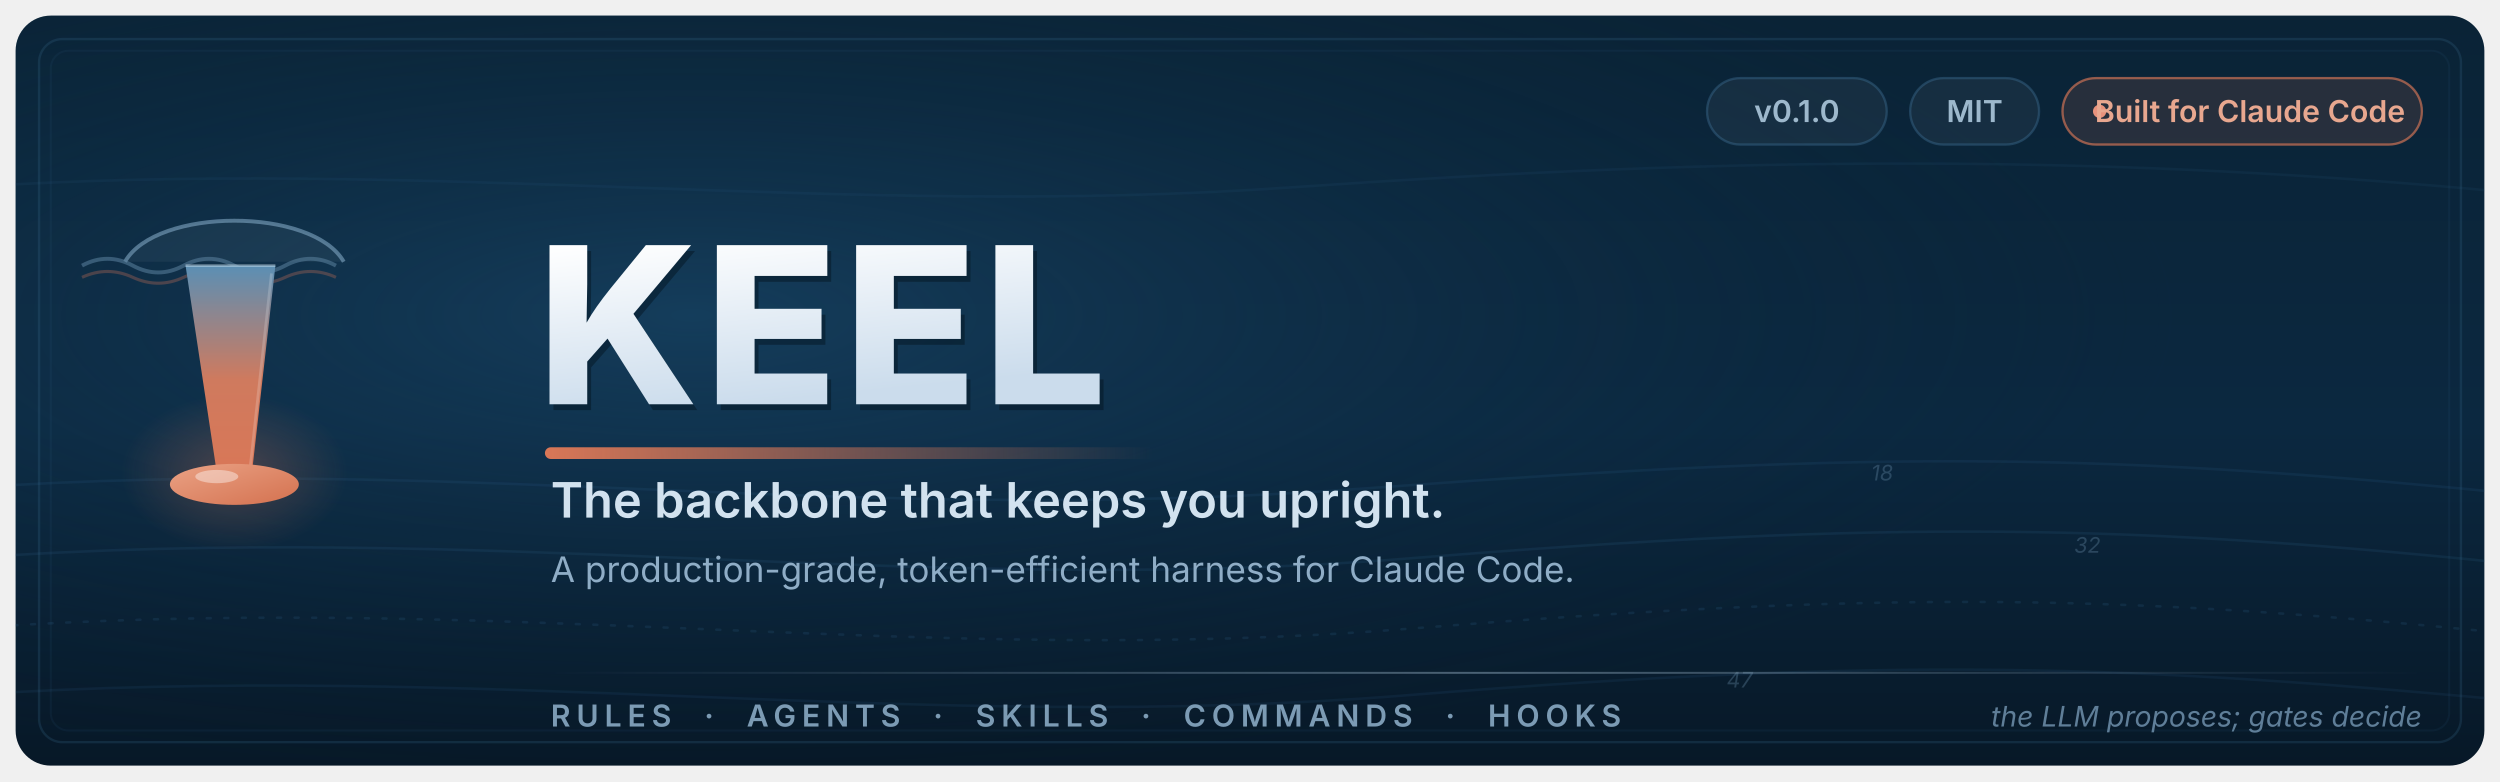
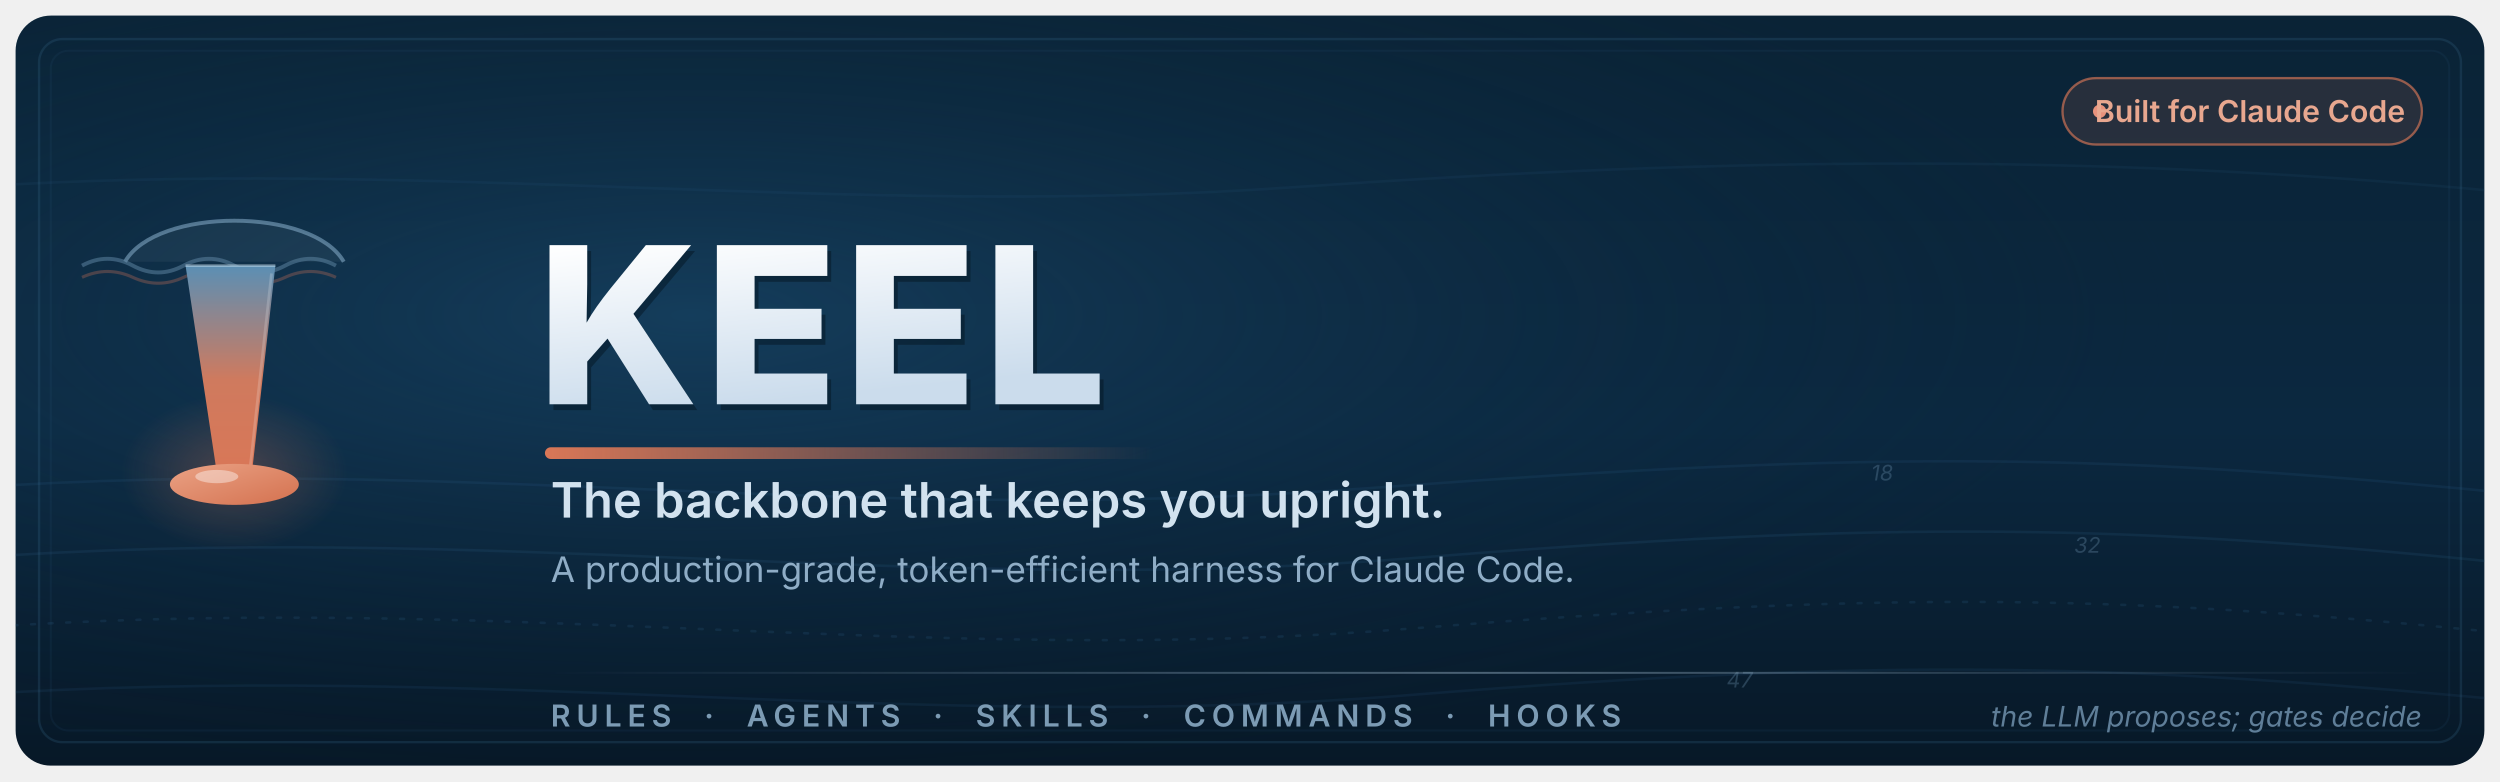
<svg xmlns="http://www.w3.org/2000/svg" viewBox="0 0 1280 400" role="img" aria-label="Keel — a production-grade, token-efficient harness for Claude Code" font-family="'Inter', 'Segoe UI', Helvetica, Arial, sans-serif">
  <defs>
    <linearGradient id="sky" x1="0" y1="0" x2="0" y2="1">
      <stop offset="0" stop-color="#0a2336" />
      <stop offset="0.55" stop-color="#0b2840" />
      <stop offset="1" stop-color="#071827" />
    </linearGradient>
    <radialGradient id="glow" cx="0.27" cy="0.40" r="0.62">
      <stop offset="0" stop-color="#1c4f74" stop-opacity="0.55" />
      <stop offset="1" stop-color="#0a2336" stop-opacity="0" />
    </radialGradient>
    <linearGradient id="foil" x1="0" y1="0" x2="0" y2="1">
      <stop offset="0" stop-color="#5b8fb4" />
      <stop offset="0.55" stop-color="#cf7a5e" />
      <stop offset="1" stop-color="#d97757" />
    </linearGradient>
    <linearGradient id="bulb" x1="0" y1="0" x2="1" y2="1">
      <stop offset="0" stop-color="#eaa285" />
      <stop offset="1" stop-color="#d4714f" />
    </linearGradient>
    <linearGradient id="ink" x1="0" y1="0" x2="0.35" y2="1">
      <stop offset="0" stop-color="#ffffff" />
      <stop offset="1" stop-color="#cbdcec" />
    </linearGradient>
    <linearGradient id="rule" x1="0" y1="0" x2="1" y2="0">
      <stop offset="0" stop-color="#d97757" />
      <stop offset="1" stop-color="#d97757" stop-opacity="0" />
    </linearGradient>
    <linearGradient id="foot" x1="0" y1="0" x2="1" y2="0">
      <stop offset="0" stop-color="#9db8cc" stop-opacity="0" />
      <stop offset="0.5" stop-color="#9db8cc" stop-opacity="0.45" />
      <stop offset="1" stop-color="#9db8cc" stop-opacity="0" />
    </linearGradient>
    <radialGradient id="focal" cx="0.5" cy="0.5" r="0.5">
      <stop offset="0" stop-color="#d97757" stop-opacity="0.30" />
      <stop offset="1" stop-color="#d97757" stop-opacity="0" />
    </radialGradient>
    <clipPath id="card">
      <rect x="8" y="8" width="1264" height="384" rx="18" />
    </clipPath>
  </defs>
  <rect x="8" y="8" width="1264" height="384" rx="18" fill="url(#sky)" />
  <g clip-path="url(#card)">
    <rect x="8" y="8" width="1264" height="384" fill="url(#glow)" />
    <g fill="none" stroke="#2f6189" stroke-linecap="round">
      <path d="M -20 96 C 220 80 430 112 660 96 S 1080 78 1300 100" stroke-opacity="0.12" stroke-width="1.3" />
      <path d="M -20 250 C 240 232 430 270 700 250 S 1080 232 1300 254" stroke-opacity="0.16" stroke-width="1.3" />
      <path d="M -20 286 C 250 266 470 306 720 286 S 1090 268 1300 290" stroke-opacity="0.18" stroke-width="1.3" />
      <path d="M -20 322 C 250 302 470 342 720 322 S 1090 304 1300 326" stroke-opacity="0.20" stroke-width="1.3" stroke-dasharray="2 7" />
      <path d="M -20 356 C 250 338 470 376 720 356 S 1090 340 1300 360" stroke-opacity="0.14" stroke-width="1.3" />
    </g>
    <g fill="#6f93b0" fill-opacity="0.32" font-size="11" font-style="italic" font-family="'Inter','Segoe UI',Helvetica,Arial,sans-serif">
      <text x="958" y="246">18</text>
      <text x="1062" y="283">32</text>
      <text x="884" y="352">47</text>
    </g>
    <rect x="20" y="20" width="1240" height="360" rx="12" fill="none" stroke="#3a6a8c" stroke-opacity="0.24" stroke-width="1.2" />
    <rect x="26" y="26" width="1228" height="348" rx="9" fill="none" stroke="#3a6a8c" stroke-opacity="0.10" stroke-width="1" />
  </g>
  <g transform="translate(120 92)">
    <ellipse cx="0" cy="150" rx="58" ry="40" fill="url(#focal)" />
    <path d="M -56 42 C -40 14 40 14 56 42 Z" fill="#ffffff" fill-opacity="0.05" />
    <path d="M -56 42 C -40 14 40 14 56 42" fill="none" stroke="#7fa6c2" stroke-opacity="0.6" stroke-width="2" />
    <path d="M -78 44 q 13 -7 26 0 t 26 0 t 26 0 t 26 0 t 26 0" fill="none" stroke="#5c829e" stroke-opacity="0.55" stroke-width="2" />
    <path d="M -78 50 q 13 -6 26 0 t 26 0 t 26 0 t 26 0 t 26 0" fill="none" stroke="#d97757" stroke-opacity="0.30" stroke-width="1.6" />
    <path d="M -25 44 L 21 44 L 9 150 L -9 150 Z" fill="url(#foil)" />
    <path d="M -25 44 L 21 44" stroke="#cfe2f0" stroke-opacity="0.45" stroke-width="1.4" />
    <path d="M 19 48 L 8 148" stroke="#ffffff" stroke-opacity="0.18" stroke-width="1.4" />
    <ellipse cx="0" cy="156" rx="33" ry="10.5" fill="url(#bulb)" />
    <ellipse cx="-9" cy="152" rx="11" ry="3.4" fill="#ffffff" fill-opacity="0.40" />
  </g>
  <text x="277" y="210" font-size="112" font-weight="800" letter-spacing="3" fill="#04121e" fill-opacity="0.45">KEEL</text>
  <text x="275" y="207" font-size="112" font-weight="800" letter-spacing="3" fill="url(#ink)">KEEL</text>
  <rect x="279" y="229" width="312" height="6" rx="3" fill="url(#rule)" />
  <text x="282" y="265" font-size="25" font-weight="600" fill="#d2e2ef">The backbone that keeps you upright.</text>
  <text x="282" y="298" font-size="18" fill="#8fadc6">A production-grade, token-efficient harness for Claude Code.</text>
  <g font-size="15.5" font-weight="600">
    <g>
-       <rect x="874" y="40" width="92" height="34" rx="17" fill="#ffffff" fill-opacity="0.05" stroke="#3a6a8c" stroke-opacity="0.45" stroke-width="1.2" />
-       <text x="920" y="62.5" text-anchor="middle" fill="#9db8cc">v0.1.0</text>
-     </g>
-     <g>
-       <rect x="978" y="40" width="66" height="34" rx="17" fill="#ffffff" fill-opacity="0.05" stroke="#3a6a8c" stroke-opacity="0.45" stroke-width="1.2" />
-       <text x="1011" y="62.5" text-anchor="middle" fill="#9db8cc">MIT</text>
-     </g>
-     <g>
      <rect x="1056" y="40" width="184" height="34" rx="17" fill="#d97757" fill-opacity="0.14" stroke="#d97757" stroke-opacity="0.65" stroke-width="1.2" />
      <circle cx="1075" cy="57" r="3.4" fill="#e8927c" />
      <text x="1152" y="62.5" text-anchor="middle" fill="#e8a78f">Built for Claude Code</text>
    </g>
  </g>
  <rect x="282" y="344" width="958" height="1" fill="url(#foot)" />
  <text x="282" y="372" font-size="15.5" font-weight="600" letter-spacing="3" fill="#7c9bb4">RULES  ·  AGENTS  ·  SKILLS  ·  COMMANDS  ·  HOOKS</text>
  <text x="1240" y="372" text-anchor="end" font-size="14.5" font-style="italic" fill="#5f7e98">the LLM proposes; gates decide</text>
</svg>
